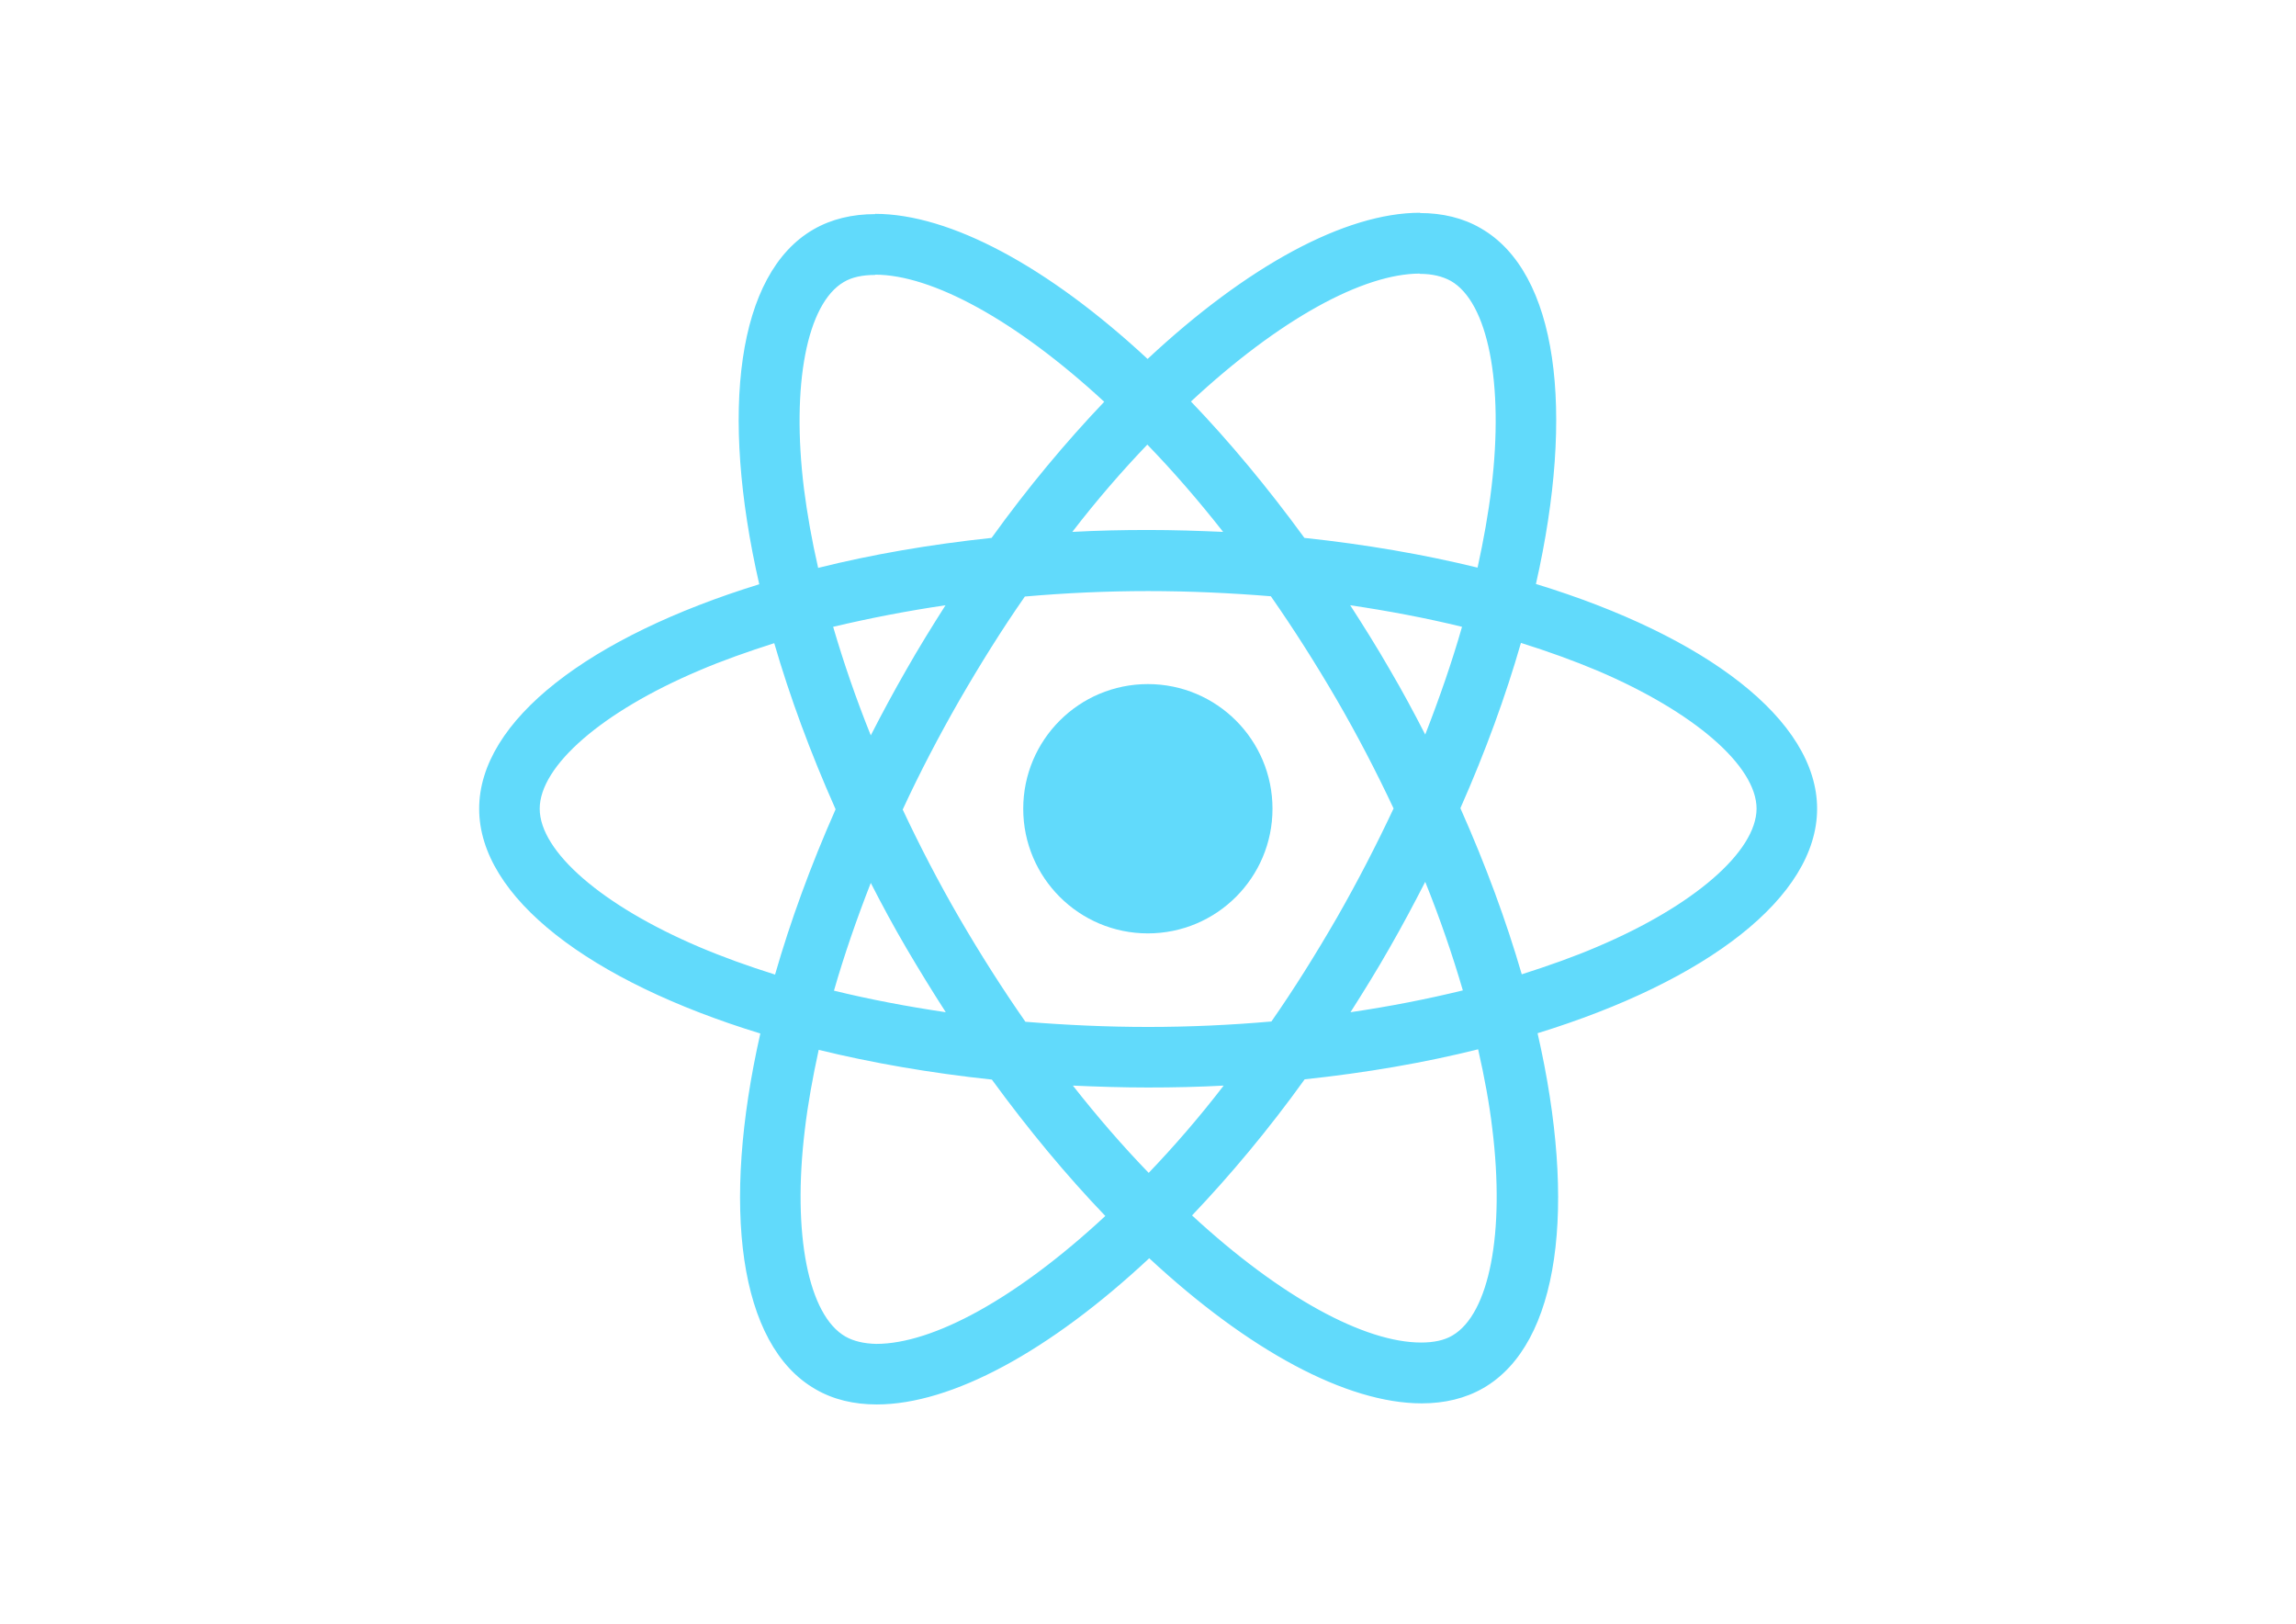
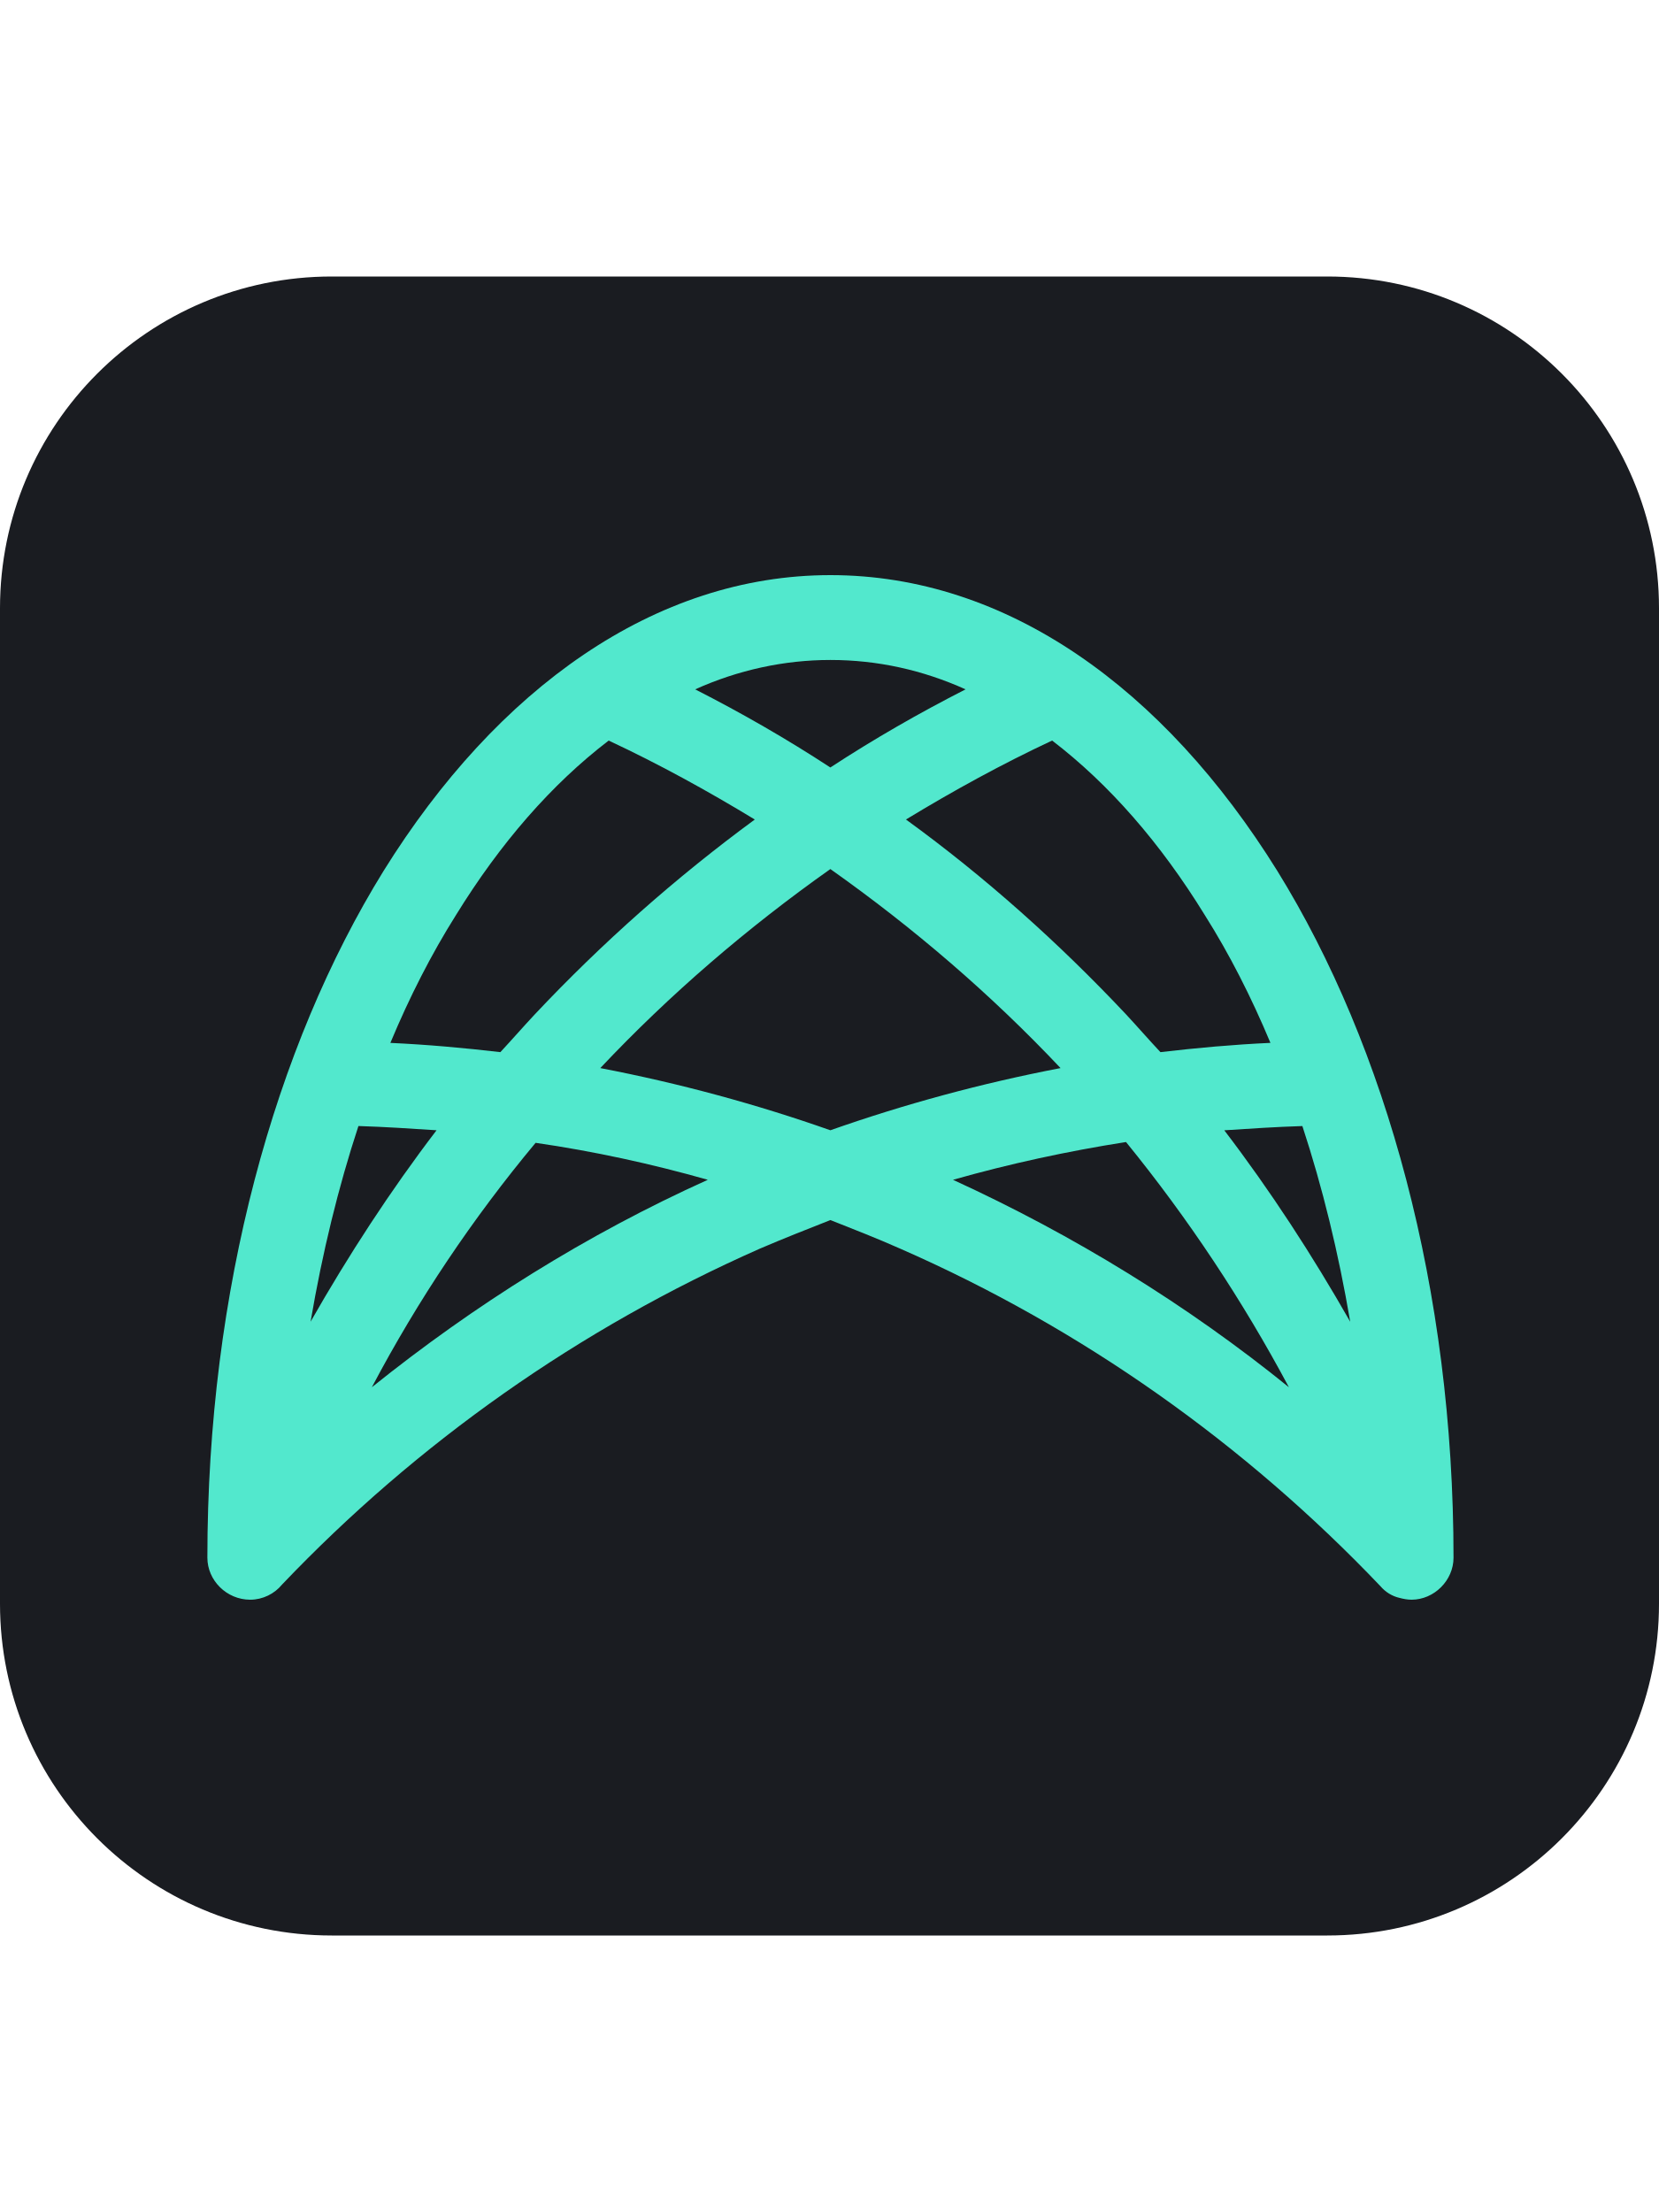
- <svg xmlns="http://www.w3.org/2000/svg" viewBox="0 0 841.9 595.3">
-   <g fill="#61DAFB">
-     <path d="M666.3 296.5c0-32.5-40.7-63.3-103.1-82.4 14.4-63.6 8-114.2-20.2-130.4-6.5-3.8-14.1-5.6-22.4-5.6v22.3c4.6 0 8.3.9 11.4 2.6 13.6 7.8 19.5 37.5 14.9 75.7-1.1 9.4-2.9 19.3-5.1 29.4-19.6-4.8-41-8.5-63.5-10.9-13.5-18.5-27.5-35.3-41.6-50 32.6-30.3 63.2-46.9 84-46.9V78c-27.5 0-63.5 19.6-99.9 53.6-36.4-33.8-72.4-53.2-99.9-53.2v22.3c20.7 0 51.4 16.5 84 46.6-14 14.7-28 31.4-41.3 49.9-22.6 2.4-44 6.1-63.6 11-2.3-10-4-19.7-5.2-29-4.7-38.2 1.1-67.9 14.6-75.8 3-1.8 6.9-2.6 11.5-2.6V78.5c-8.4 0-16 1.8-22.6 5.6-28.1 16.2-34.4 66.7-19.9 130.1-62.2 19.2-102.7 49.9-102.7 82.3 0 32.5 40.7 63.3 103.1 82.4-14.4 63.6-8 114.2 20.2 130.4 6.5 3.8 14.1 5.6 22.5 5.6 27.5 0 63.5-19.6 99.9-53.6 36.4 33.8 72.4 53.2 99.9 53.2 8.4 0 16-1.8 22.6-5.6 28.1-16.2 34.4-66.7 19.9-130.1 62-19.1 102.5-49.9 102.5-82.3zm-130.2-66.7c-3.7 12.9-8.3 26.2-13.5 39.5-4.1-8-8.4-16-13.1-24-4.6-8-9.5-15.8-14.4-23.4 14.2 2.1 27.9 4.7 41 7.9zm-45.8 106.5c-7.8 13.5-15.8 26.3-24.1 38.2-14.9 1.3-30 2-45.2 2-15.1 0-30.2-.7-45-1.9-8.3-11.9-16.4-24.6-24.2-38-7.6-13.1-14.5-26.4-20.8-39.8 6.2-13.4 13.2-26.8 20.7-39.9 7.8-13.5 15.8-26.3 24.1-38.2 14.9-1.3 30-2 45.2-2 15.1 0 30.2.7 45 1.9 8.3 11.9 16.4 24.6 24.2 38 7.6 13.1 14.5 26.4 20.8 39.8-6.3 13.4-13.2 26.8-20.7 39.9zm32.3-13c5.4 13.4 10 26.8 13.8 39.8-13.1 3.2-26.9 5.9-41.2 8 4.9-7.7 9.8-15.6 14.4-23.7 4.6-8 8.9-16.1 13-24.1zM421.2 430c-9.3-9.6-18.6-20.3-27.8-32 9 .4 18.2.7 27.5.7 9.4 0 18.7-.2 27.8-.7-9 11.7-18.3 22.4-27.5 32zm-74.4-58.9c-14.2-2.1-27.9-4.7-41-7.9 3.7-12.9 8.3-26.2 13.5-39.5 4.1 8 8.4 16 13.1 24 4.7 8 9.5 15.8 14.4 23.4zM420.7 163c9.3 9.6 18.6 20.3 27.8 32-9-.4-18.2-.7-27.5-.7-9.4 0-18.7.2-27.8.7 9-11.7 18.3-22.4 27.5-32zm-74 58.9c-4.9 7.7-9.8 15.6-14.4 23.7-4.6 8-8.9 16-13 24-5.4-13.4-10-26.8-13.8-39.8 13.1-3.1 26.9-5.8 41.2-7.9zm-90.5 125.2c-35.4-15.1-58.3-34.9-58.3-50.6 0-15.7 22.9-35.6 58.3-50.6 8.6-3.7 18-7 27.7-10.1 5.7 19.6 13.2 40 22.5 60.9-9.2 20.8-16.6 41.1-22.2 60.6-9.9-3.1-19.3-6.5-28-10.2zM310 490c-13.6-7.8-19.5-37.5-14.9-75.7 1.1-9.4 2.9-19.3 5.1-29.4 19.6 4.8 41 8.5 63.5 10.9 13.5 18.5 27.5 35.3 41.6 50-32.6 30.3-63.2 46.9-84 46.9-4.5-.1-8.3-1-11.3-2.7zm237.2-76.2c4.7 38.2-1.1 67.9-14.6 75.8-3 1.8-6.9 2.6-11.5 2.6-20.7 0-51.4-16.5-84-46.6 14-14.7 28-31.4 41.3-49.9 22.6-2.4 44-6.1 63.6-11 2.3 10.1 4.1 19.8 5.2 29.1zm38.5-66.7c-8.6 3.7-18 7-27.7 10.1-5.7-19.6-13.2-40-22.5-60.9 9.2-20.8 16.6-41.1 22.2-60.6 9.9 3.1 19.3 6.5 28.1 10.2 35.4 15.1 58.3 34.9 58.3 50.6-.1 15.7-23 35.6-58.4 50.6zM320.8 78.4z" />
-     <circle cx="420.9" cy="296.5" r="45.7" />
-     <path d="M520.5 78.1z" />
-   </g>
+ <svg xmlns="http://www.w3.org/2000/svg" width="750" height="1000" viewBox="0 0 1000 1000" fill="none">
+   <rect width="1000" height="1000" rx="200" fill="#1A1C21" />
+   <path d="M876.143 772.268C876.143 785.946 864.5 797.589 850.821 797.589C848.304 797.589 845.768 797.071 843.75 796.536C839.178 795.518 835.143 793.018 832.107 789.464C750.643 703.946 652.393 634.089 542.607 585.982C528.928 579.91 514.697 574.339 500.554 568.75C486.357 574.339 472.196 579.91 458.036 585.982C349.214 634.071 251.536 702.928 170.018 788.446C165.482 794.036 158.375 797.589 150.803 797.589C136.607 797.589 125 785.946 125 772.268C125 610.786 165.5 464.518 231.268 358.196C299.625 248.357 394.768 180 500.554 180C606.893 180 701.553 248.339 769.875 358.196C835.643 464.518 876.143 610.786 876.143 772.268ZM426.643 544.482C392.714 534.857 357.803 527.25 322.839 522.196C284.892 567.75 251.964 616.857 224.143 669.518C285.911 619.893 353.75 577.375 426.643 544.482ZM500.518 514.625C545.089 498.928 591.661 486.268 639.268 477.143C597.232 432.589 550.678 392.625 500.518 357.179C450.428 392.607 403.839 432.589 361.839 477.143C409.411 486.268 455.982 498.928 500.518 514.625ZM699.482 467.536C721.214 464.982 743.5 462.964 765.786 461.946C754.143 434.107 740.982 408.303 726.268 385C699.482 341.464 668.589 306.035 634.196 279.714C603.821 293.91 574.446 310.089 546.089 327.303C594.178 362.232 638.232 401.714 678.732 444.75C685.786 452.357 692.375 459.946 699.482 467.536ZM785.036 512.089C769.357 512.571 753.661 513.625 737.964 514.643C765.803 551.089 791.107 590.054 813.875 630.054C806.804 588.5 797.178 549.018 785.036 512.089ZM678.732 521.714C643.303 527.268 608.357 534.857 574.447 544.482C647.339 577.892 715.661 619.893 776.911 669.518C749.089 617.375 716.196 567.75 678.732 521.714ZM263.143 514.625C247.446 513.607 232.25 512.572 216.054 512.072C203.911 549 194.285 588.482 187.214 630.018C209.982 590.035 235.303 551.071 263.143 514.625ZM301.607 467.536C308.678 459.928 315.286 452.339 322.357 444.768C362.857 401.732 407.393 362.25 454.964 327.321C426.643 310.107 397.286 293.928 366.893 279.732C332.464 306.071 301.607 341.5 274.786 385.018C260.107 408.321 246.911 434.125 235.304 461.964C257.554 462.982 279.839 465 301.607 467.536ZM500.518 295.946C526.857 278.714 554.196 263.035 582.018 248.857C556.214 237.214 528.893 231.143 500.518 231.143C472.643 231.143 444.857 237.214 419.036 248.857C446.875 263.035 474.178 278.714 500.518 295.946Z" fill="#52E8CD" />
</svg>
